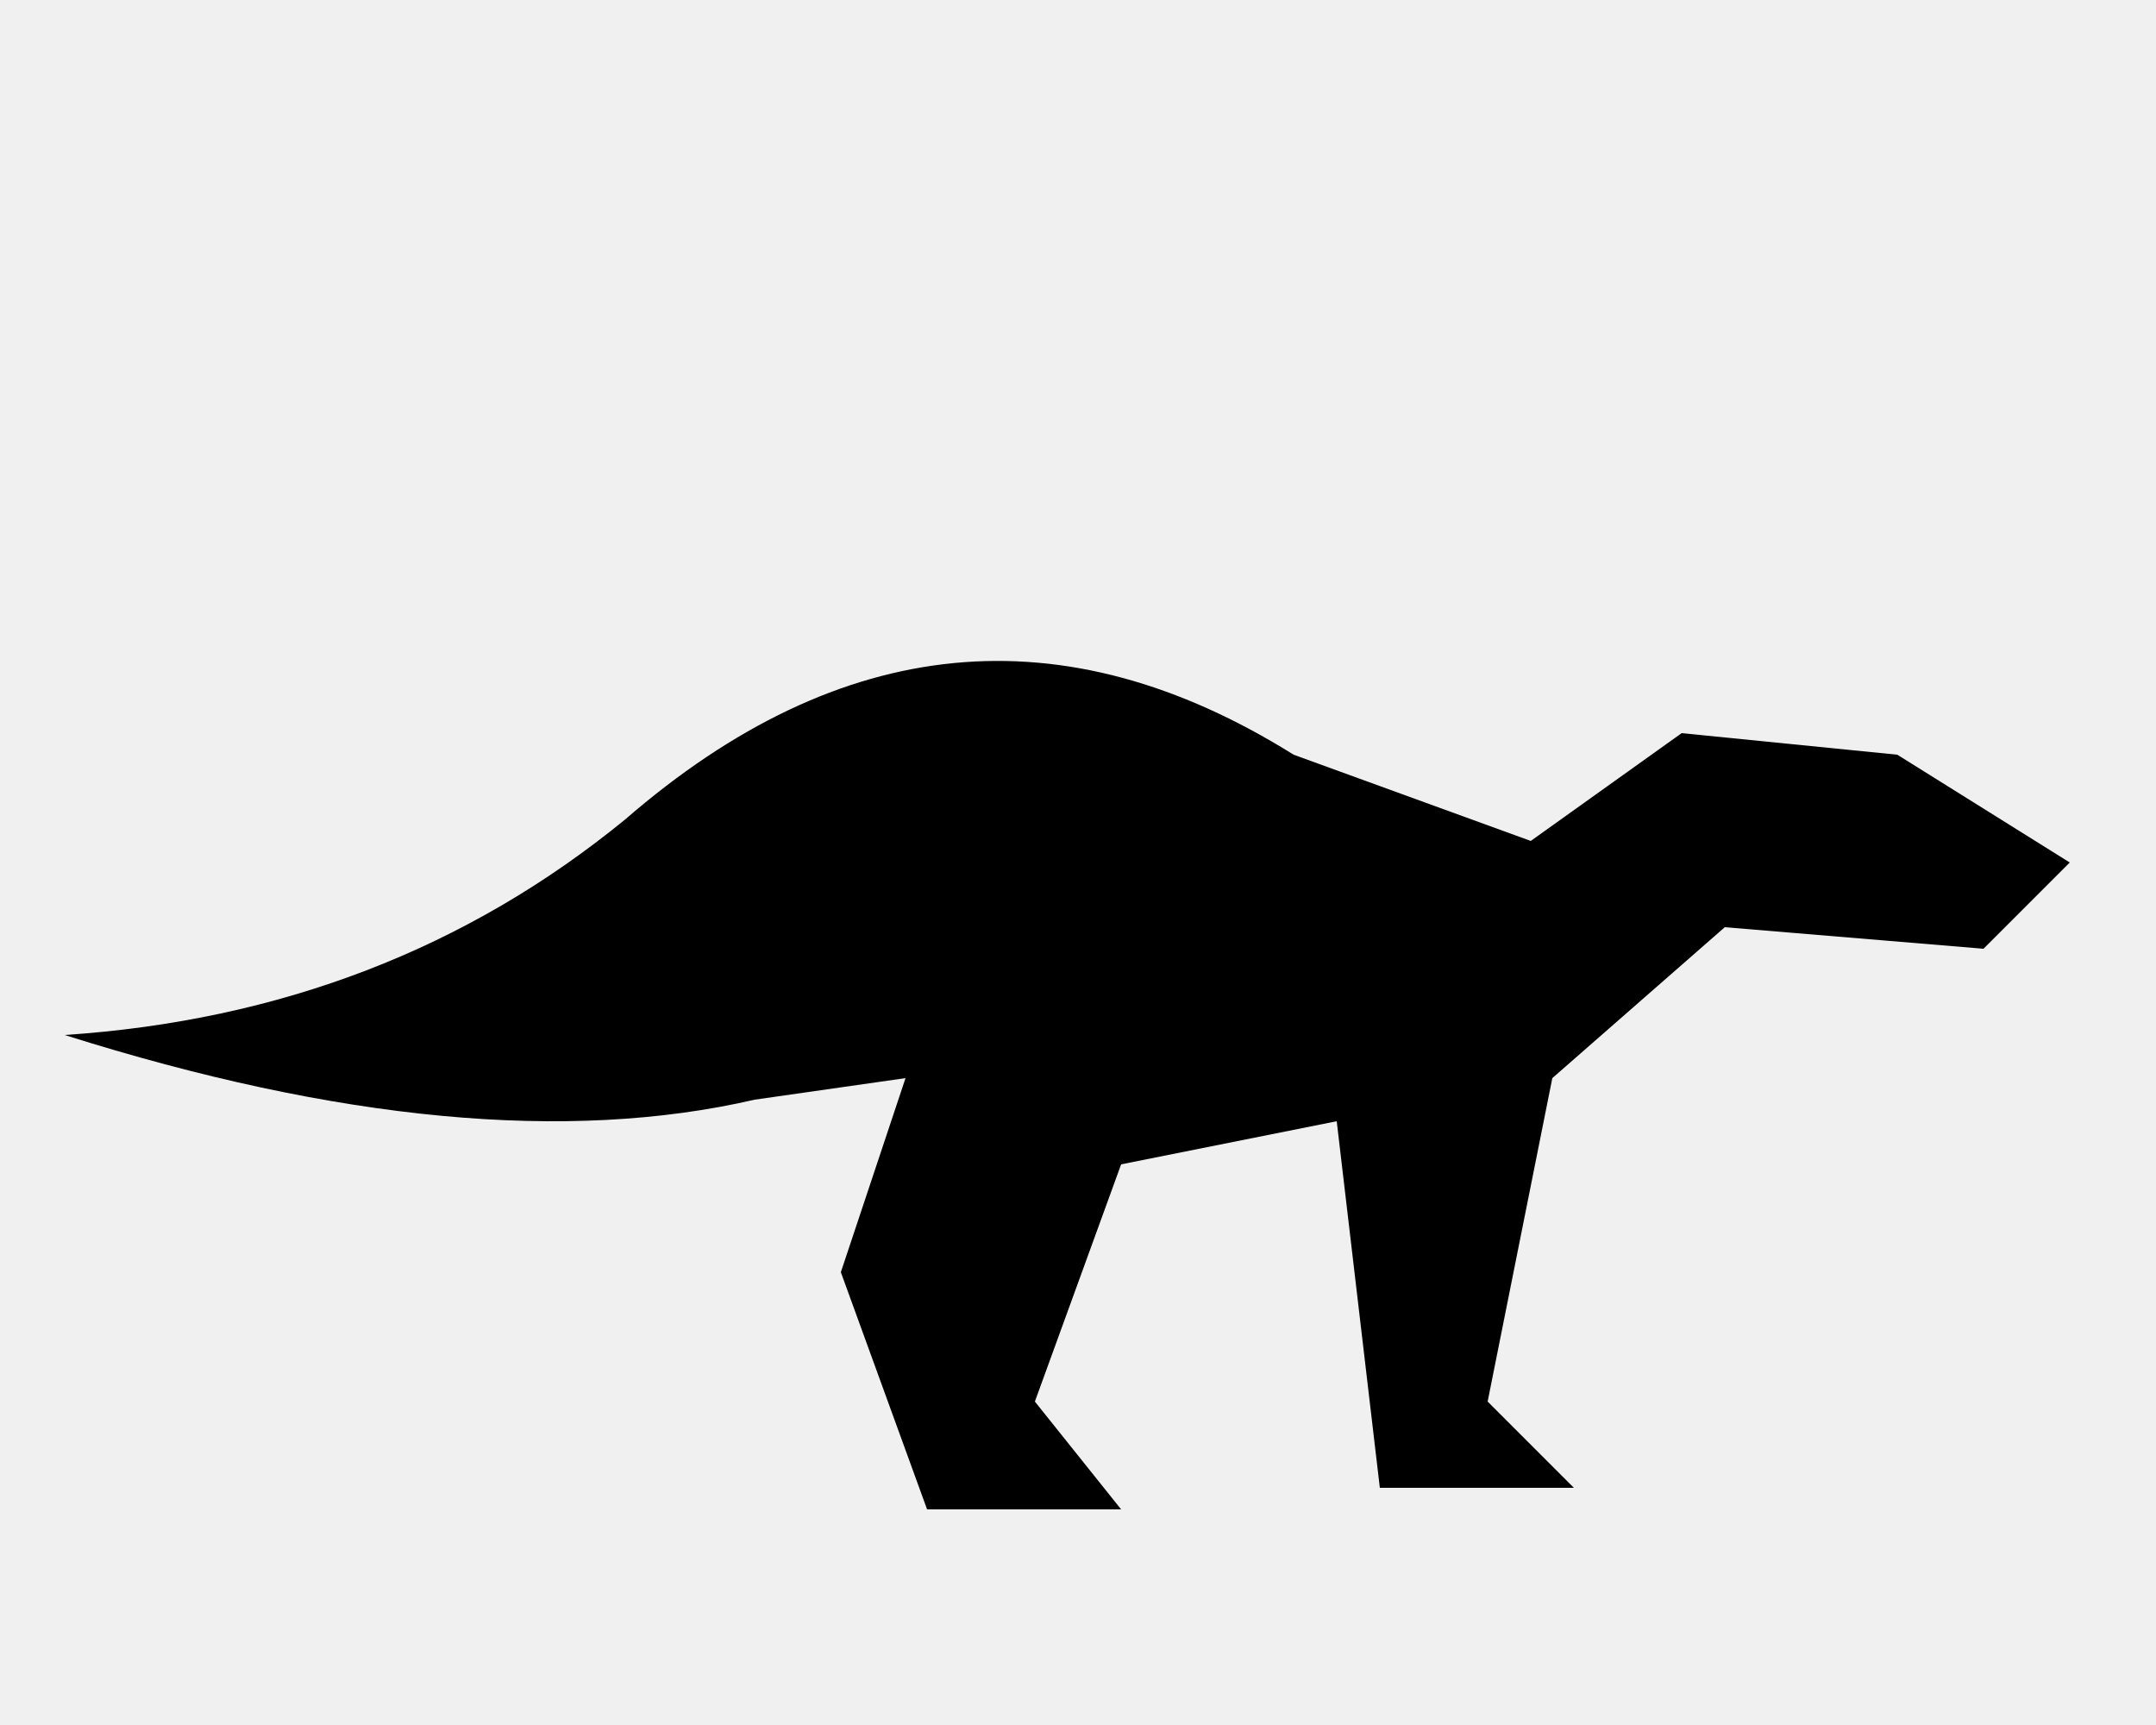
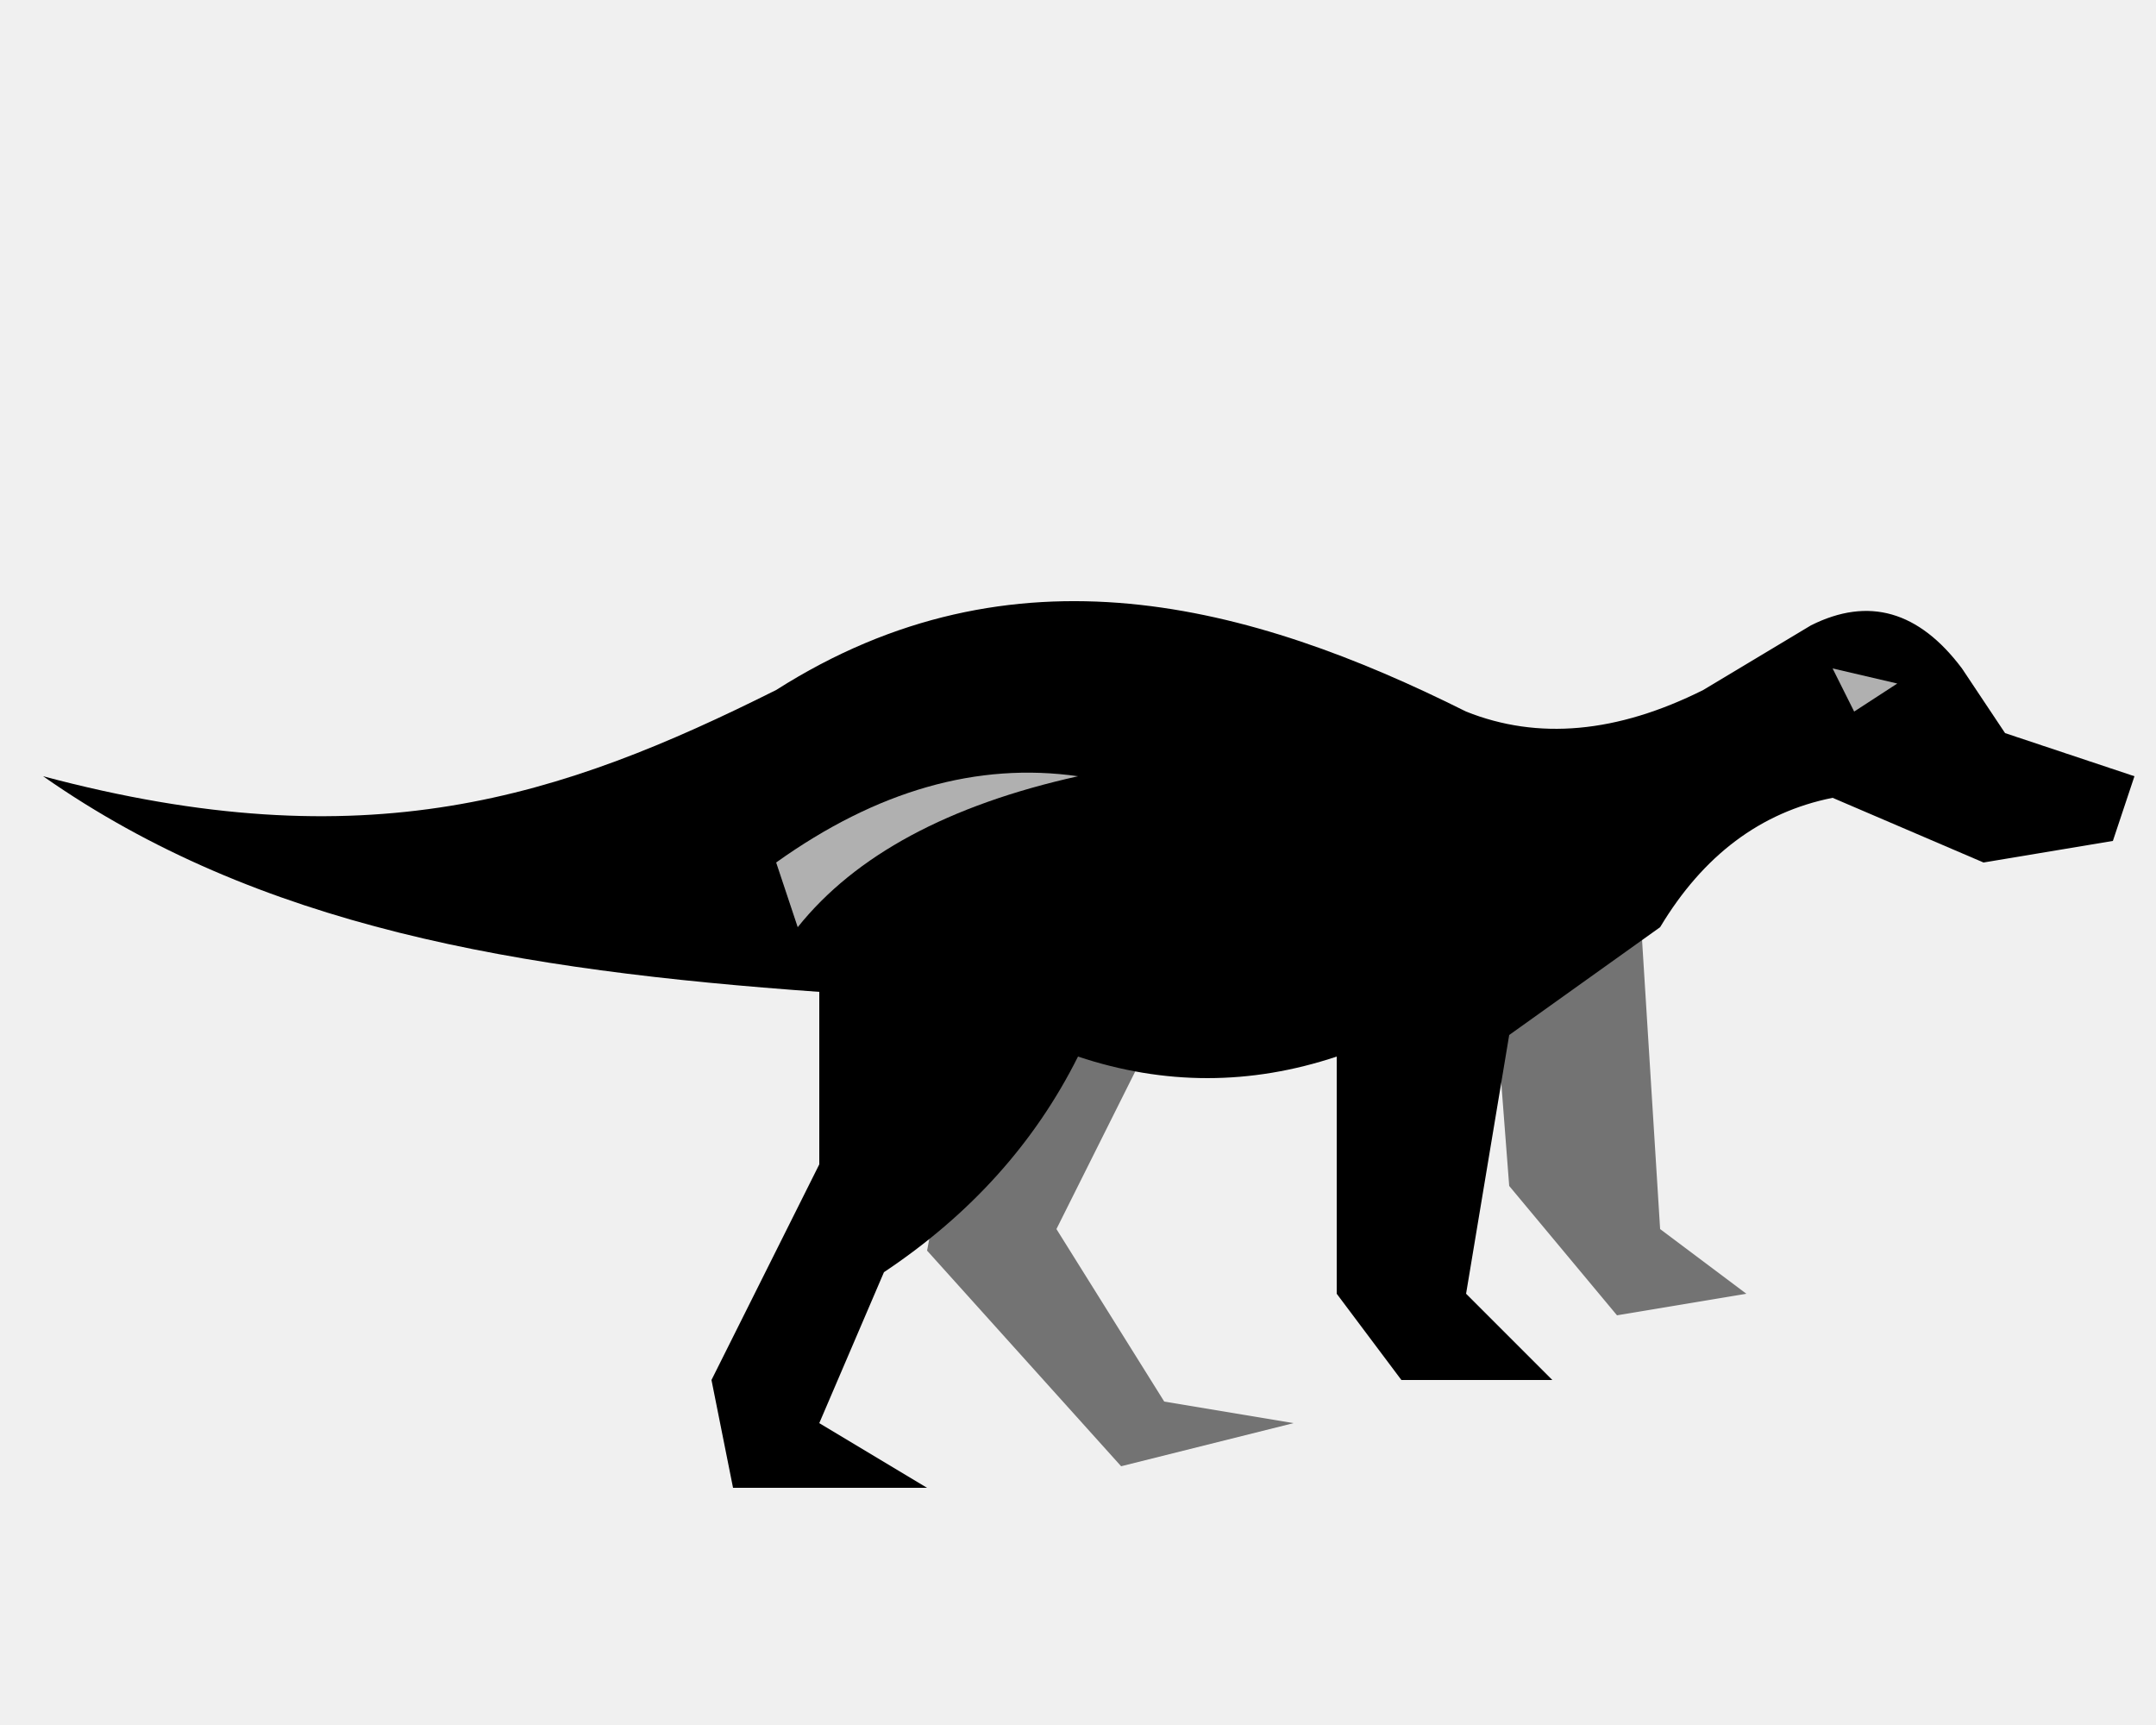
<svg xmlns="http://www.w3.org/2000/svg" viewBox="0 0 100 80">
-   <path fill="currentColor" fill-rule="evenodd" d="M3 48Q18 47 29 38Q44 25 60 35L71 39L78 34L88 35L96 40L92 44L80 43L72 50L69 65L73 69L64 69L62 52L52 54L48 65L52 70L43 70L39 59L42 50L35 51Q22 54 3 48Z" />
+   <mask id="detail">
+     <path fill="white" d="M2 36 C17 40 26 37 36 32 C47 25 58 28 68 33 Q73 35 79 32 L84 29 Q88 27 91 31 L93 34 99 36 98 39 92 40 85 37 Q80 38 77 43 L70 48 68 60 72 64 65 64 62 60 62 49 Q56 51 50 49 Q47 55 41 59 L38 66 43 69 34 69 33 64 38 54 38 46 C24 45 12 43 2 36Z" />
+     <path fill="#444" d="M36 40q7-5 14-4-9 2-13 7z M85 31l3 .7-2 1.3z" />
+   </mask>
+   <path fill="currentColor" opacity=".52" d="M46 42 Q53 43 53 49 L49 57 54 65 60 66 52 68 43 58Z M69 42 L76 41 77 57 81 60 75 61 70 55Z" />
+   <rect width="100" height="80" fill="currentColor" mask="url(#detail)" />
</svg>
